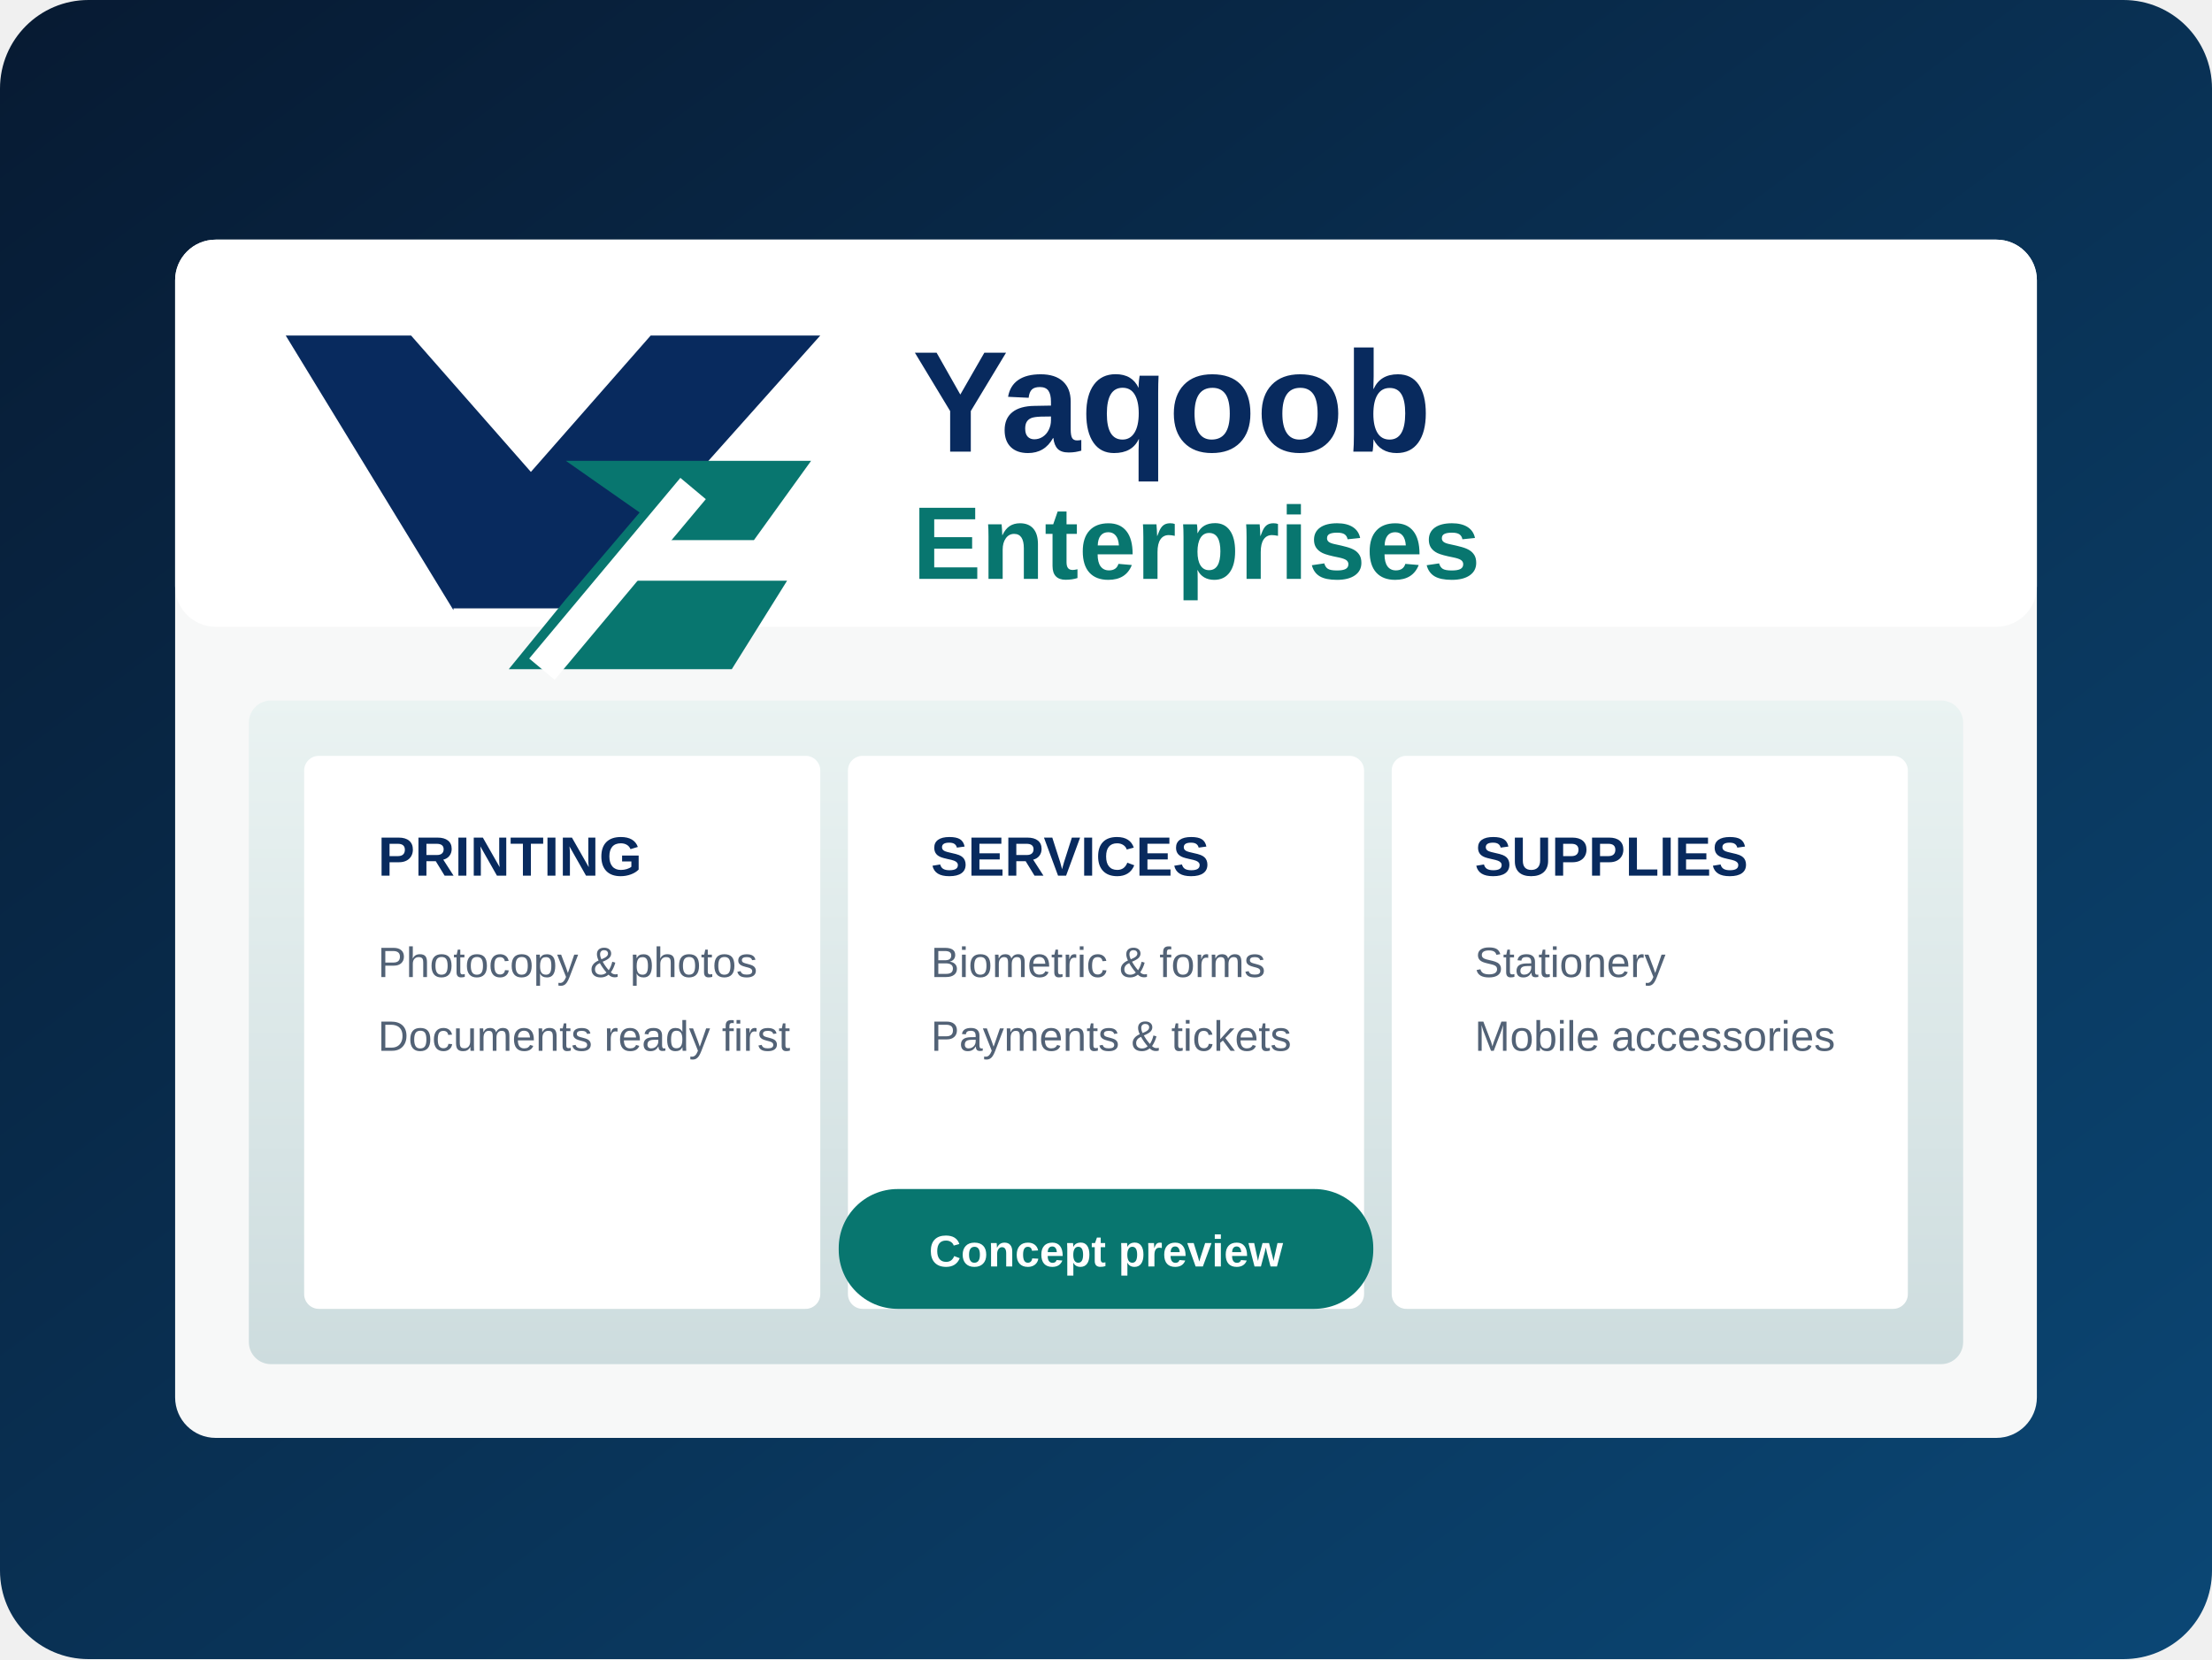
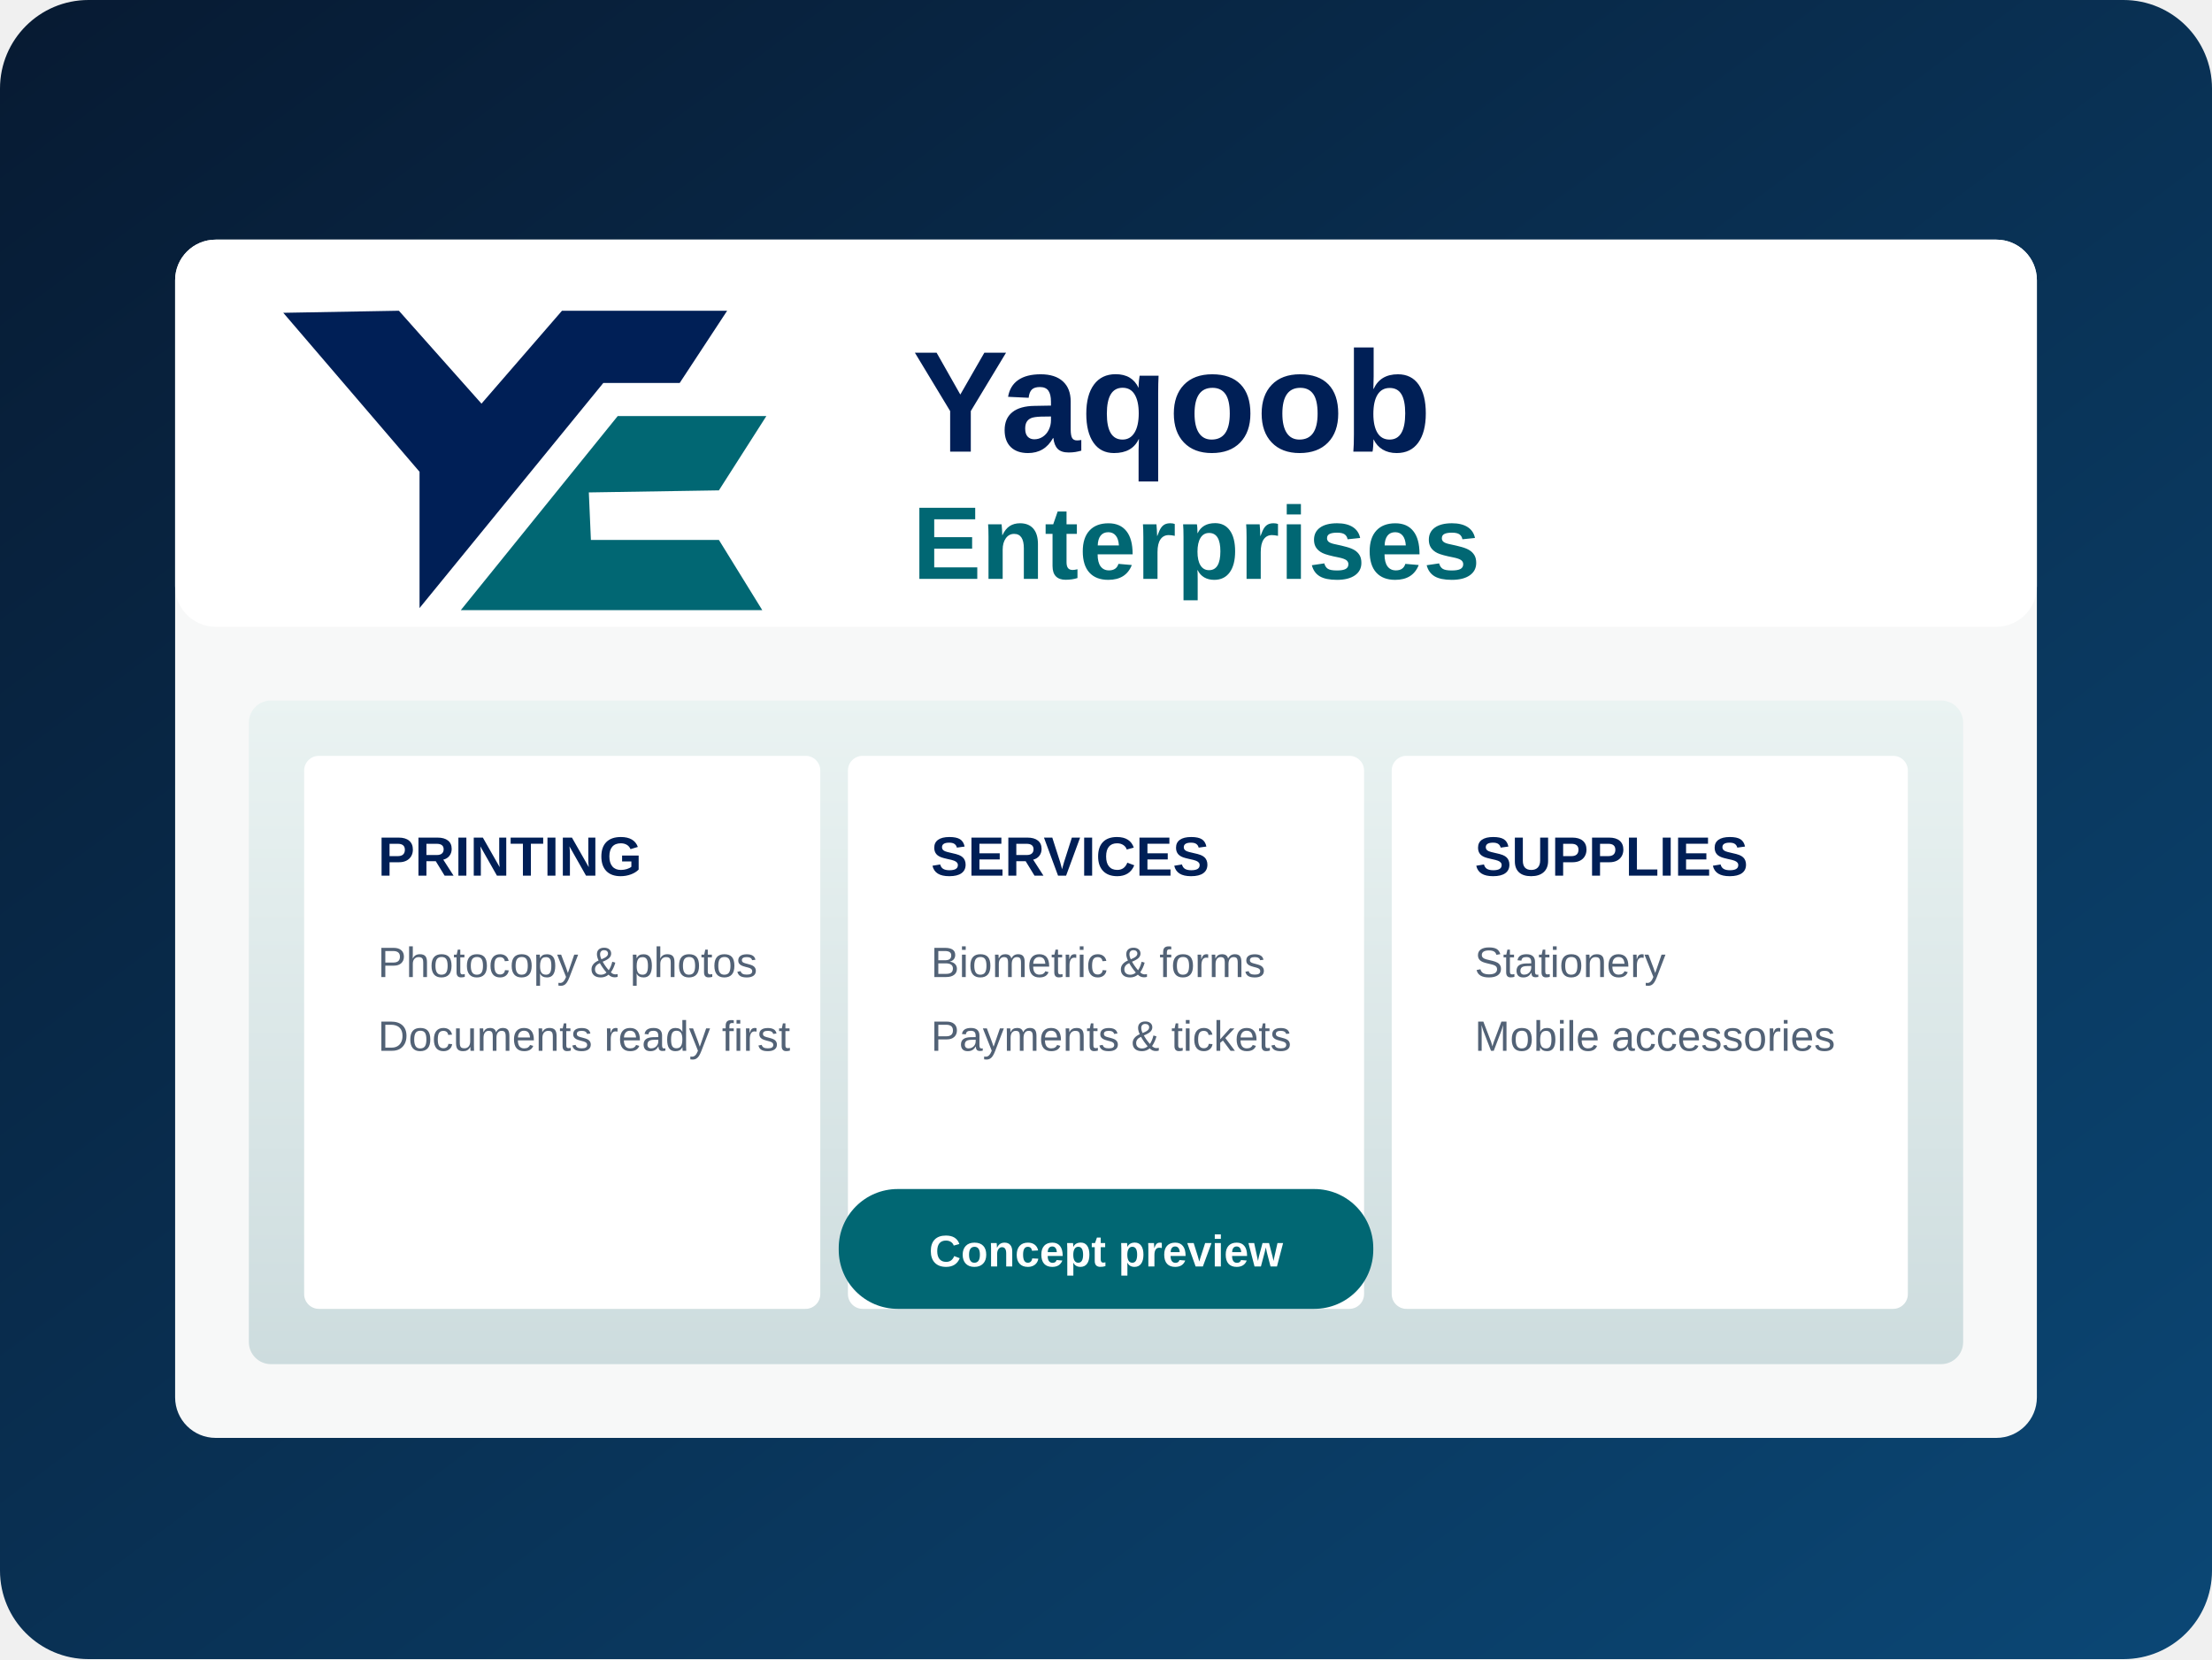
<svg xmlns="http://www.w3.org/2000/svg" viewBox="0 0 1200 900" role="img" aria-labelledby="title desc">
  <defs>
    <linearGradient id="bg" x1="0" y1="0" x2="1" y2="1">
      <stop stop-color="#071a32" />
      <stop offset="1" stop-color="#0b4775" />
    </linearGradient>
    <linearGradient id="glass" x1="0" y1="0" x2="0" y2="1">
      <stop stop-color="#eaf3f2" />
      <stop offset="1" stop-color="#cddcde" />
    </linearGradient>
  </defs>
  <rect width="1200" height="900" rx="48" fill="url(#bg)" />
  <rect x="95" y="130" width="1010" height="650" rx="22" fill="#f7f8f8" />
  <rect x="95" y="130" width="1010" height="210" rx="22" fill="#fff" />
-   <path d="M155 182h68l65 74 65-74h92L312 331v-1h-66v1L155 182Z" fill="#082a5e" />
-   <path d="M307 250h133l-31 43h-61l-20 22h99l-30 48H276l31-38 40-47-40-28Z" fill="#08766f" />
-   <path d="M294 363 376 265" stroke="#fff" stroke-width="18" />
-   <text x="495" y="245" fill="#082a5e" font-family="Arial, sans-serif" font-weight="700" font-size="78">Yaqoob</text>
-   <text x="495" y="314" fill="#08766f" font-family="Arial, sans-serif" font-weight="600" font-size="56">Enterprises</text>
+   <g transform="translate(138 154) scale(1.12)">
+     <polygon points="14,14 80,91 80,157 169,48 206,48 229,13 149,13 110,58 70,13" fill="#001f56" />
+     <polygon points="248,64 176,64 100,158 246,158 225,124 163,124 162,101 225,100" fill="#016773" />
+   </g>
+   <text x="495" y="245" fill="#001f56" font-family="Trebuchet MS, Arial, sans-serif" font-weight="700" font-size="78">Yaqoob</text>
+   <text x="495" y="314" fill="#016773" font-family="Trebuchet MS, Arial, sans-serif" font-weight="600" font-size="56">Enterprises</text>
  <rect x="135" y="380" width="930" height="360" rx="12" fill="url(#glass)" />
  <rect x="165" y="410" width="280" height="300" rx="8" fill="#fff" />
  <rect x="460" y="410" width="280" height="300" rx="8" fill="#fff" />
  <rect x="755" y="410" width="280" height="300" rx="8" fill="#fff" />
-   <g fill="#082a5e" font-family="Arial, sans-serif">
+   <g fill="#001f56" font-family="Arial, sans-serif">
    <text x="205" y="475" font-size="30" font-weight="700">PRINTING</text>
    <text x="505" y="475" font-size="30" font-weight="700">SERVICES</text>
    <text x="800" y="475" font-size="30" font-weight="700">SUPPLIES</text>
  </g>
  <g fill="#526276" font-family="Arial, sans-serif" font-size="23">
    <text x="205" y="530">Photocopy &amp; photos</text>
    <text x="205" y="570">Documents ready first</text>
    <text x="505" y="530">Biometric &amp; forms</text>
    <text x="505" y="570">Payments &amp; tickets</text>
    <text x="800" y="530">Stationery</text>
    <text x="800" y="570">Mobile accessories</text>
  </g>
-   <rect x="455" y="645" width="290" height="65" rx="32" fill="#08766f" />
+   <rect x="455" y="645" width="290" height="65" rx="32" fill="#016773" />
  <text x="600" y="687" text-anchor="middle" fill="#fff" font-family="Arial, sans-serif" font-size="24" font-weight="700">Concept preview</text>
</svg>
